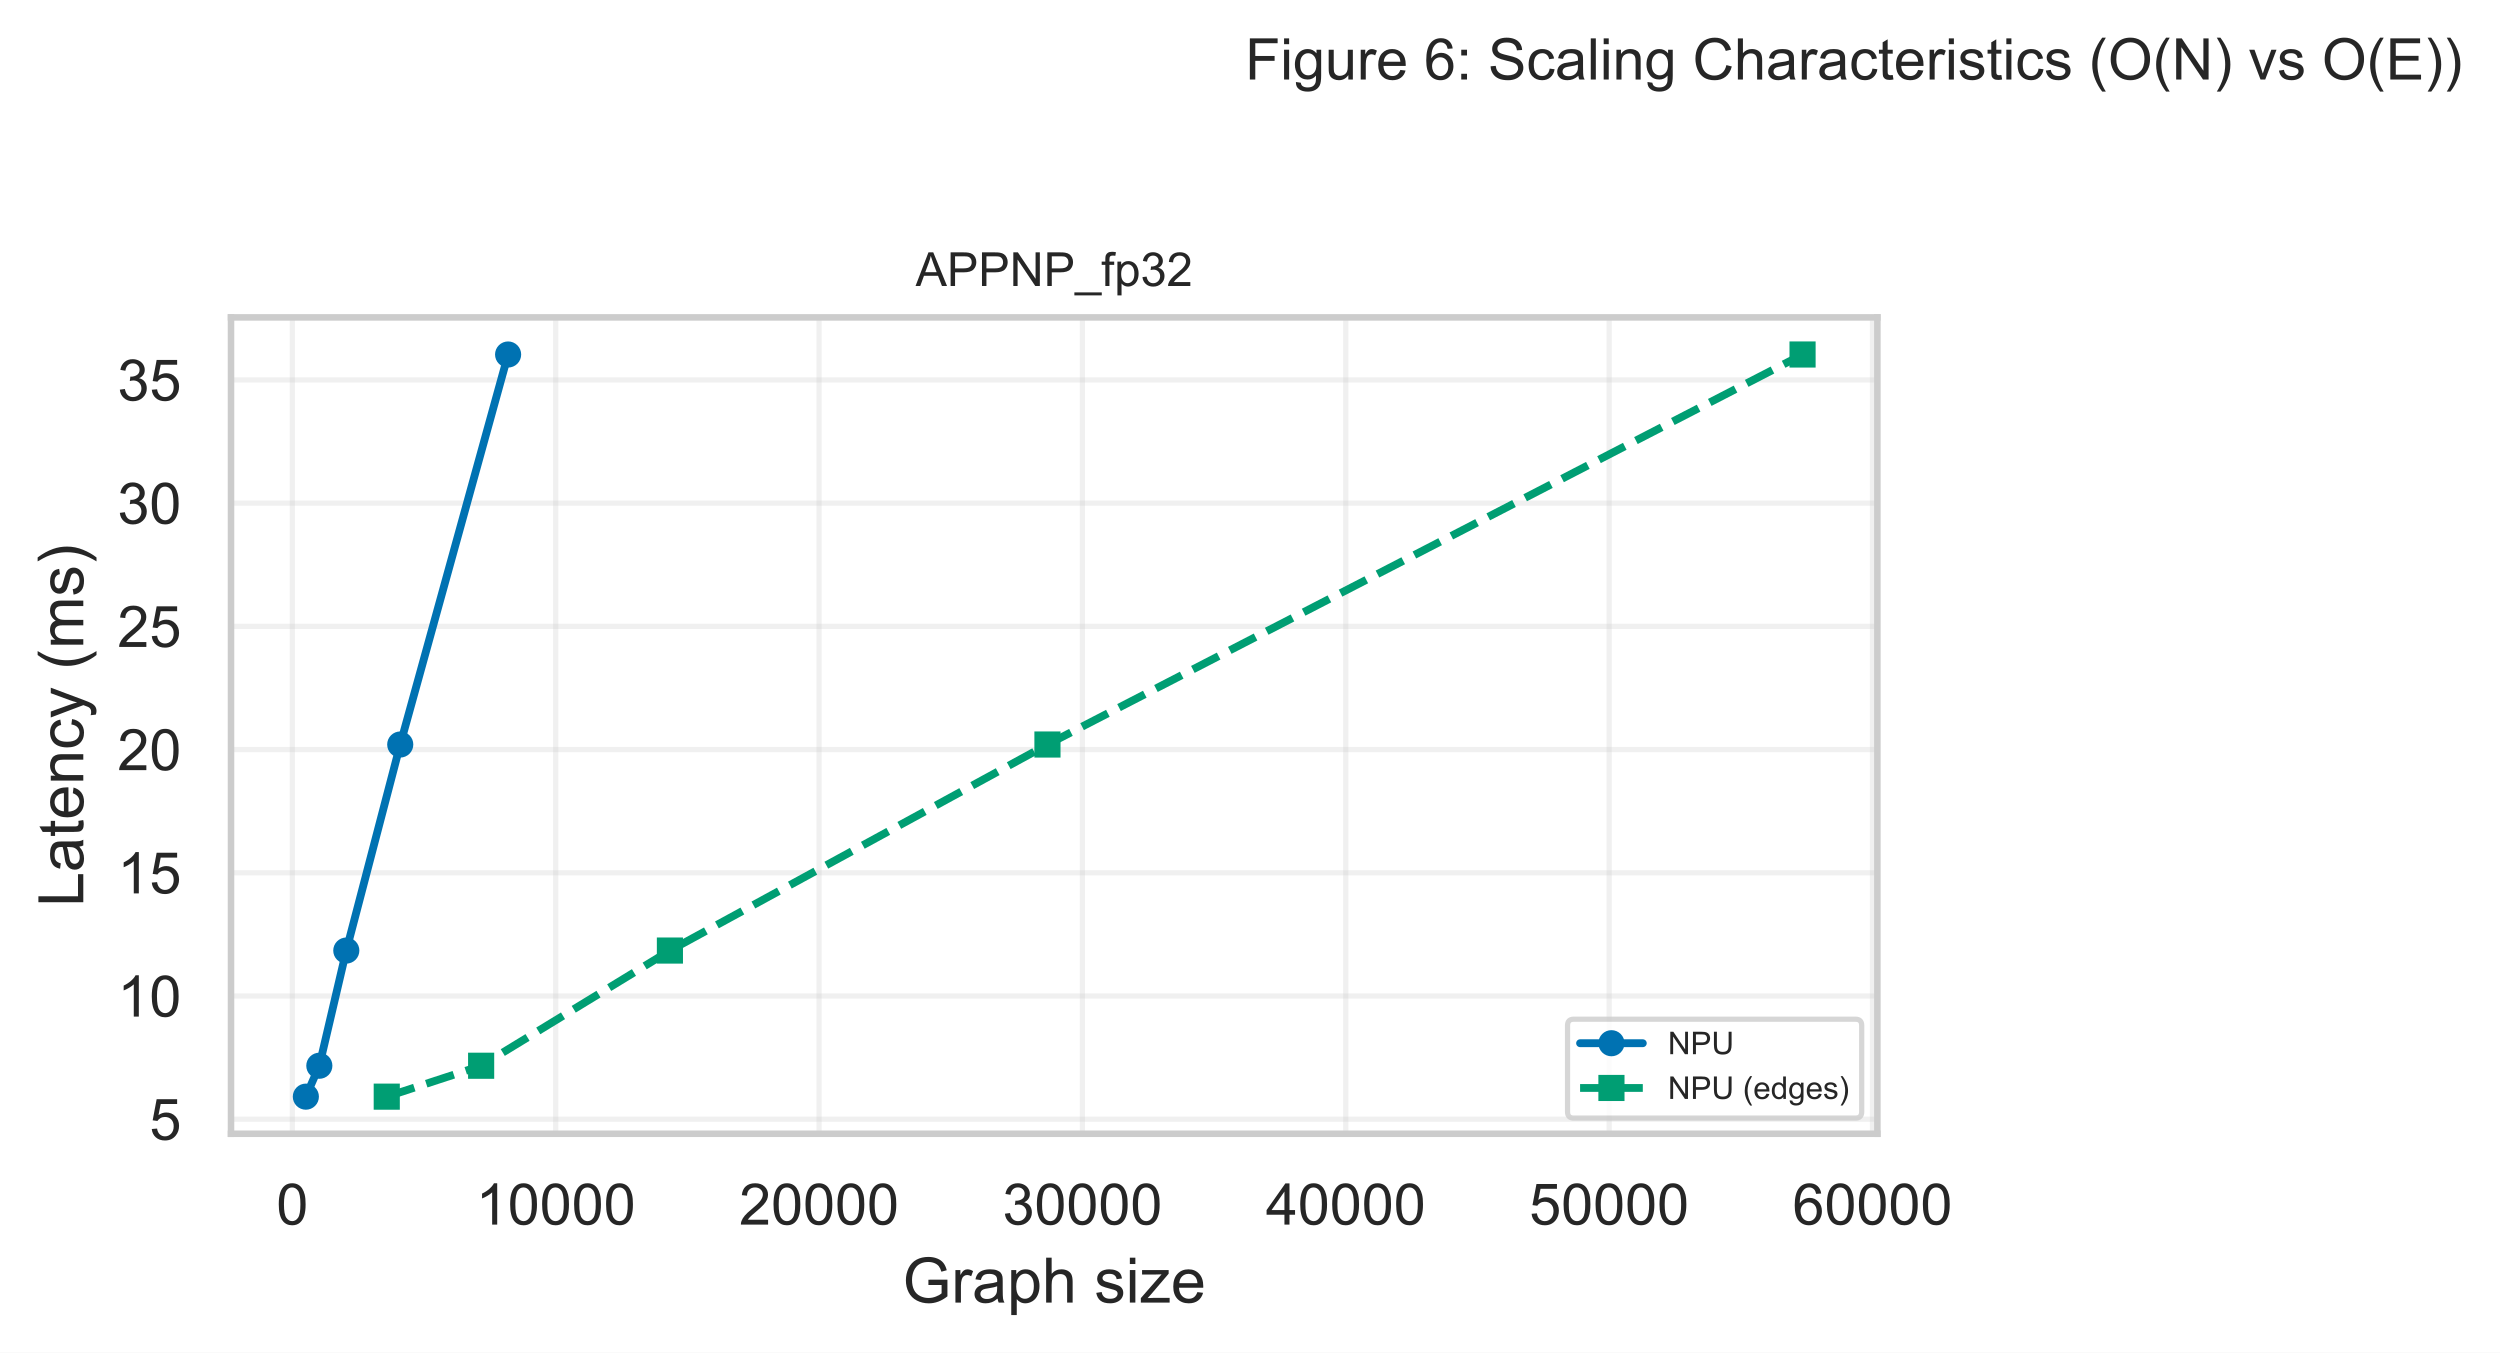
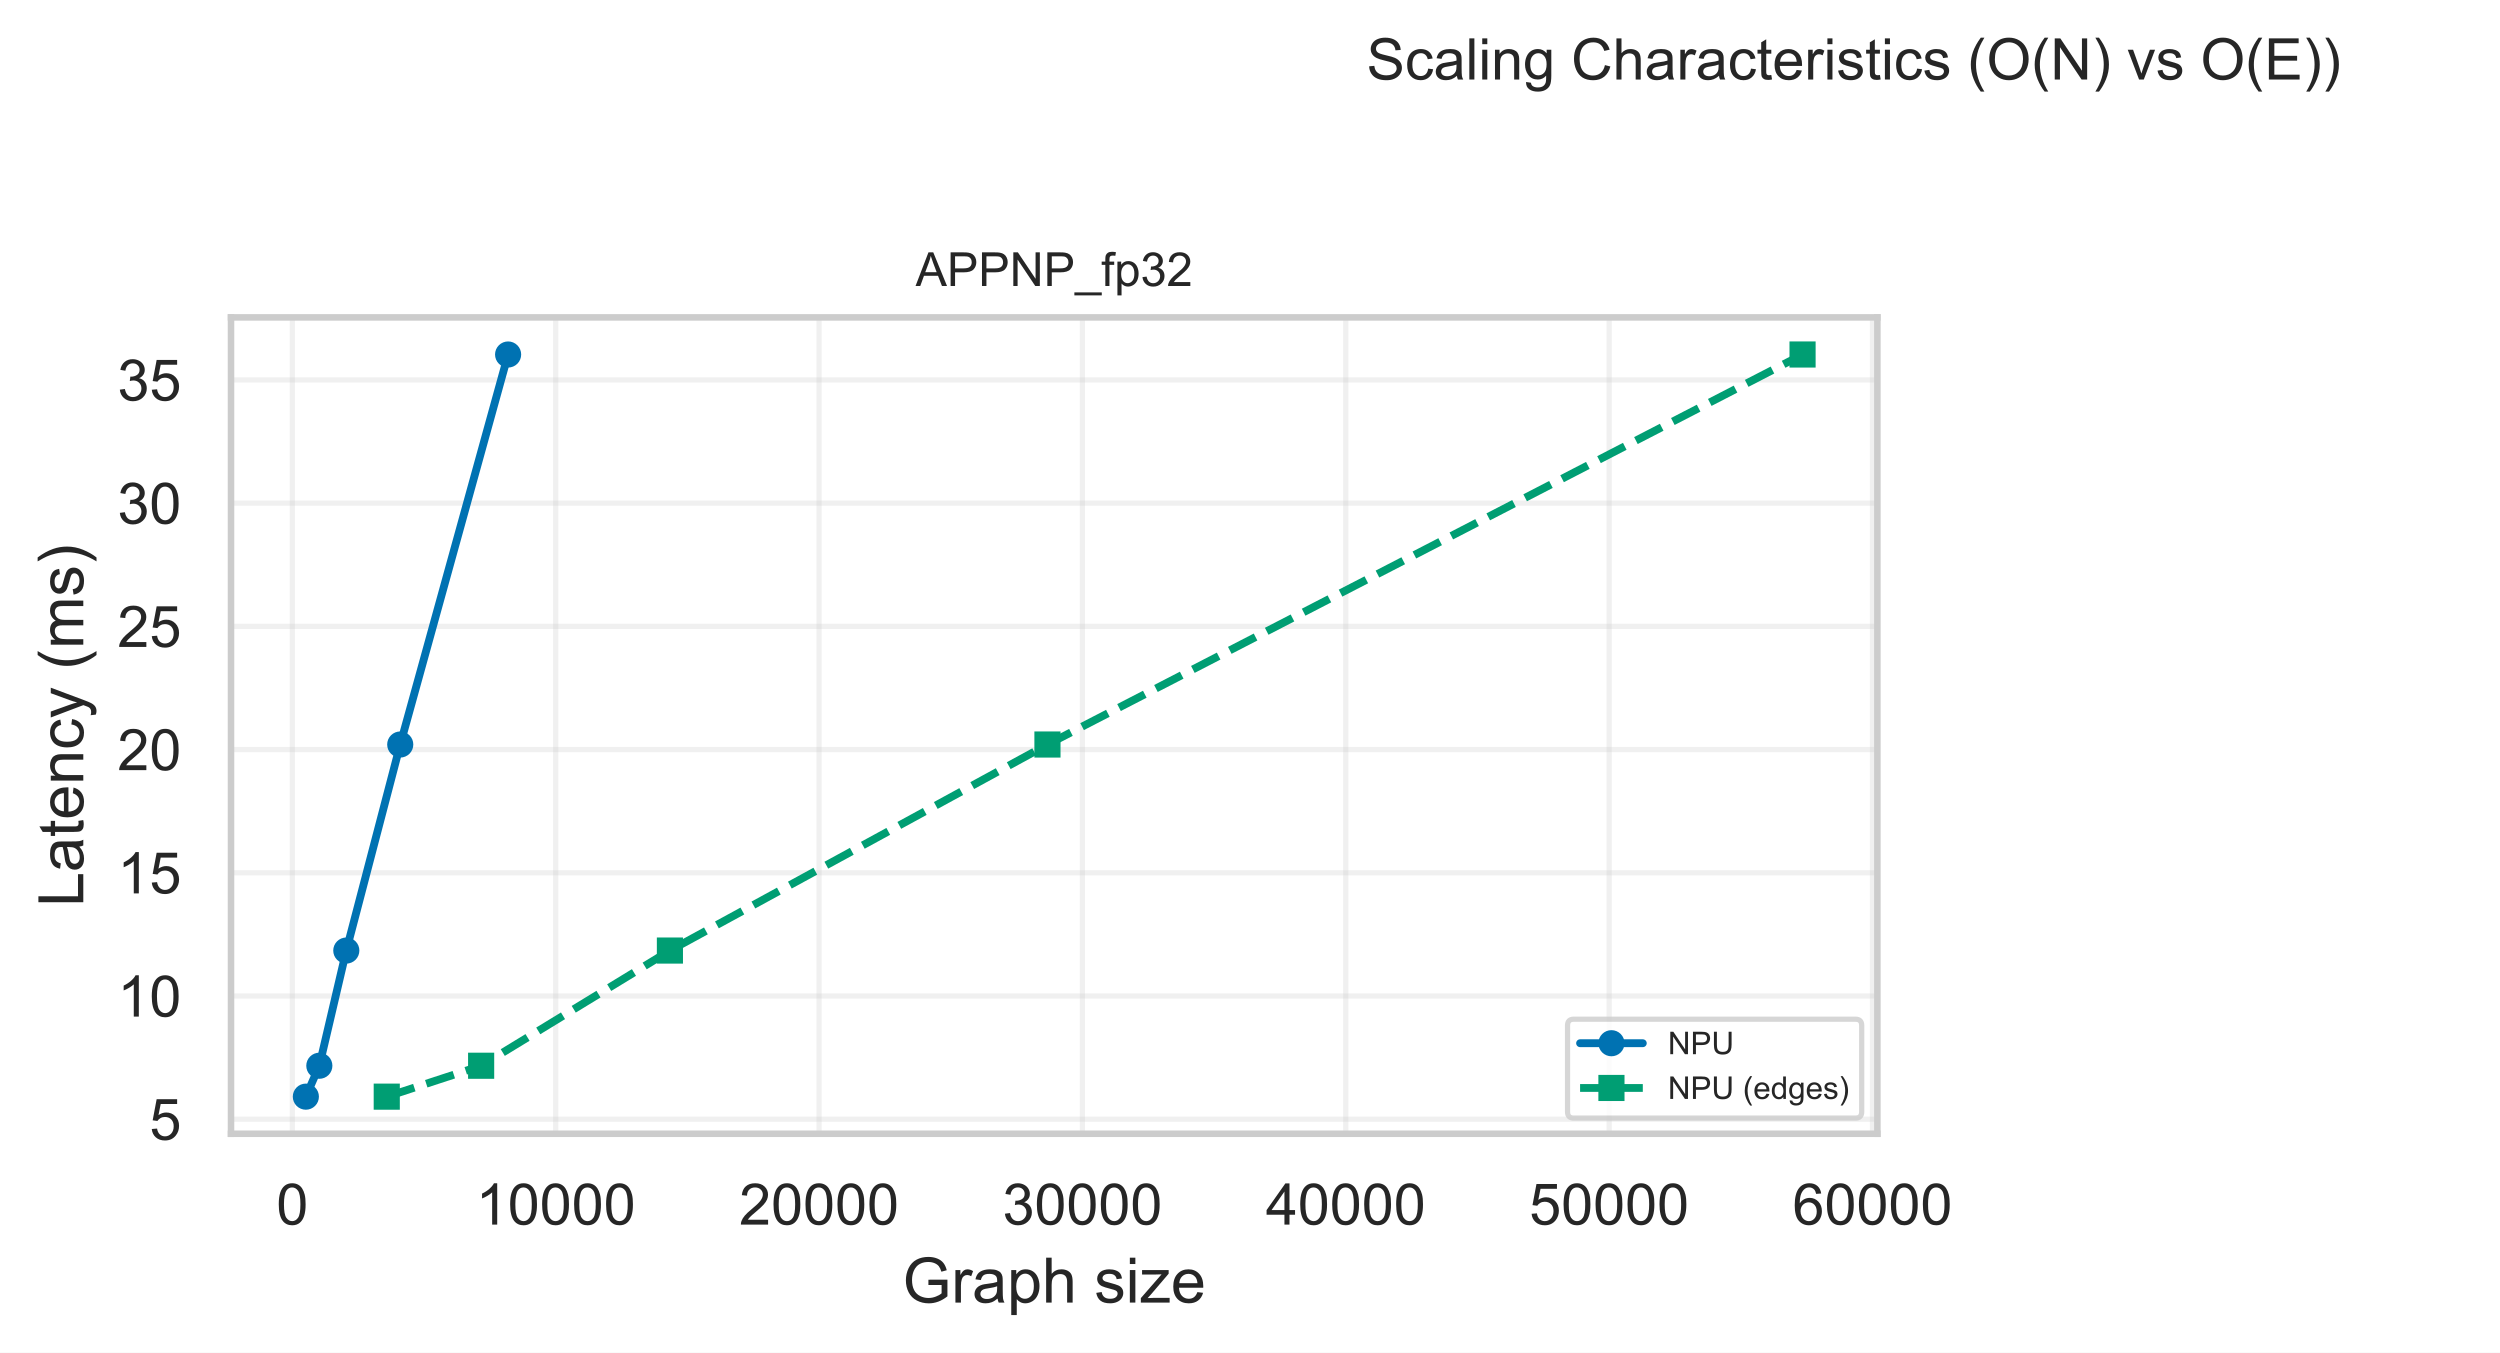
<svg xmlns="http://www.w3.org/2000/svg" xmlns:xlink="http://www.w3.org/1999/xlink" width="478.273pt" height="258.78pt" viewBox="0 0 478.273 258.78" version="1.1">
  <defs>
    <style type="text/css">*{stroke-linejoin: round; stroke-linecap: butt}</style>
  </defs>
  <g id="figure_1">
    <g id="patch_1">
      <path d="M 0 258.78  L 478.273 258.78  L 478.273 0  L 0 0  z " style="fill: #ffffff" />
    </g>
    <g id="axes_1">
      <g id="patch_2">
        <path d="M 44.195 216.9  L 359.161 216.9  L 359.161 60.72  L 44.195 60.72  z " style="fill: #ffffff" />
      </g>
      <g id="matplotlib.axis_1">
        <g id="xtick_1">
          <g id="line2d_1">
            <path d="M 55.932 216.9  L 55.932 60.72  " clip-path="url(#pcefb892bca)" style="fill: none; stroke: #cccccc; stroke-opacity: 0.3; stroke-linecap: round" />
          </g>
          <g id="text_1">
            <g style="fill: #262626" transform="translate(52.87385 234.2736) scale(0.11 -0.11)">
              <defs>
                <path id="ArialMT-30" d="M 266 2259  Q 266 3072 433 3567  Q 600 4063 929 4331  Q 1259 4600 1759 4600  Q 2128 4600 2406 4451  Q 2684 4303 2865 4023  Q 3047 3744 3150 3342  Q 3253 2941 3253 2259  Q 3253 1453 3087 958  Q 2922 463 2592 192  Q 2263 -78 1759 -78  Q 1097 -78 719 397  Q 266 969 266 2259  z M 844 2259  Q 844 1131 1108 757  Q 1372 384 1759 384  Q 2147 384 2411 759  Q 2675 1134 2675 2259  Q 2675 3391 2411 3762  Q 2147 4134 1753 4134  Q 1366 4134 1134 3806  Q 844 3388 844 2259  z " transform="scale(0.015625)" />
              </defs>
              <use xlink:href="#ArialMT-30" />
            </g>
          </g>
        </g>
        <g id="xtick_2">
          <g id="line2d_2">
            <path d="M 106.315 216.9  L 106.315 60.72  " clip-path="url(#pcefb892bca)" style="fill: none; stroke: #cccccc; stroke-opacity: 0.3; stroke-linecap: round" />
          </g>
          <g id="text_2">
            <g style="fill: #262626" transform="translate(91.02208 234.2736) scale(0.11 -0.11)">
              <defs>
                <path id="ArialMT-31" d="M 2384 0  L 1822 0  L 1822 3584  Q 1619 3391 1289 3197  Q 959 3003 697 2906  L 697 3450  Q 1169 3672 1522 3987  Q 1875 4303 2022 4600  L 2384 4600  L 2384 0  z " transform="scale(0.015625)" />
              </defs>
              <use xlink:href="#ArialMT-31" />
              <use xlink:href="#ArialMT-30" transform="translate(55.61523 0)" />
              <use xlink:href="#ArialMT-30" transform="translate(111.2305 0)" />
              <use xlink:href="#ArialMT-30" transform="translate(166.8457 0)" />
              <use xlink:href="#ArialMT-30" transform="translate(222.4609 0)" />
            </g>
          </g>
        </g>
        <g id="xtick_3">
          <g id="line2d_3">
            <path d="M 156.697 216.9  L 156.697 60.72  " clip-path="url(#pcefb892bca)" style="fill: none; stroke: #cccccc; stroke-opacity: 0.3; stroke-linecap: round" />
          </g>
          <g id="text_3">
            <g style="fill: #262626" transform="translate(141.4044 234.2736) scale(0.11 -0.11)">
              <defs>
                <path id="ArialMT-32" d="M 3222 541  L 3222 0  L 194 0  Q 188 203 259 391  Q 375 700 629 1000  Q 884 1300 1366 1694  Q 2113 2306 2375 2664  Q 2638 3022 2638 3341  Q 2638 3675 2398 3904  Q 2159 4134 1775 4134  Q 1369 4134 1125 3890  Q 881 3647 878 3216  L 300 3275  Q 359 3922 746 4261  Q 1134 4600 1788 4600  Q 2447 4600 2831 4234  Q 3216 3869 3216 3328  Q 3216 3053 3103 2787  Q 2991 2522 2730 2228  Q 2469 1934 1863 1422  Q 1356 997 1212 845  Q 1069 694 975 541  L 3222 541  z " transform="scale(0.015625)" />
              </defs>
              <use xlink:href="#ArialMT-32" />
              <use xlink:href="#ArialMT-30" transform="translate(55.61523 0)" />
              <use xlink:href="#ArialMT-30" transform="translate(111.2305 0)" />
              <use xlink:href="#ArialMT-30" transform="translate(166.8457 0)" />
              <use xlink:href="#ArialMT-30" transform="translate(222.4609 0)" />
            </g>
          </g>
        </g>
        <g id="xtick_4">
          <g id="line2d_4">
            <path d="M 207.079 216.9  L 207.079 60.72  " clip-path="url(#pcefb892bca)" style="fill: none; stroke: #cccccc; stroke-opacity: 0.3; stroke-linecap: round" />
          </g>
          <g id="text_4">
            <g style="fill: #262626" transform="translate(191.7867 234.2736) scale(0.11 -0.11)">
              <defs>
                <path id="ArialMT-33" d="M 269 1209  L 831 1284  Q 928 806 1161 595  Q 1394 384 1728 384  Q 2125 384 2398 659  Q 2672 934 2672 1341  Q 2672 1728 2419 1979  Q 2166 2231 1775 2231  Q 1616 2231 1378 2169  L 1441 2663  Q 1497 2656 1531 2656  Q 1891 2656 2178 2843  Q 2466 3031 2466 3422  Q 2466 3731 2256 3934  Q 2047 4138 1716 4138  Q 1388 4138 1169 3931  Q 950 3725 888 3313  L 325 3413  Q 428 3978 793 4289  Q 1159 4600 1703 4600  Q 2078 4600 2393 4439  Q 2709 4278 2876 4000  Q 3044 3722 3044 3409  Q 3044 3113 2884 2869  Q 2725 2625 2413 2481  Q 2819 2388 3044 2092  Q 3269 1797 3269 1353  Q 3269 753 2831 336  Q 2394 -81 1725 -81  Q 1122 -81 723 278  Q 325 638 269 1209  z " transform="scale(0.015625)" />
              </defs>
              <use xlink:href="#ArialMT-33" />
              <use xlink:href="#ArialMT-30" transform="translate(55.61523 0)" />
              <use xlink:href="#ArialMT-30" transform="translate(111.2305 0)" />
              <use xlink:href="#ArialMT-30" transform="translate(166.8457 0)" />
              <use xlink:href="#ArialMT-30" transform="translate(222.4609 0)" />
            </g>
          </g>
        </g>
        <g id="xtick_5">
          <g id="line2d_5">
            <path d="M 257.462 216.9  L 257.462 60.72  " clip-path="url(#pcefb892bca)" style="fill: none; stroke: #cccccc; stroke-opacity: 0.3; stroke-linecap: round" />
          </g>
          <g id="text_5">
            <g style="fill: #262626" transform="translate(242.1689 234.2736) scale(0.11 -0.11)">
              <defs>
                <path id="ArialMT-34" d="M 2069 0  L 2069 1097  L 81 1097  L 81 1613  L 2172 4581  L 2631 4581  L 2631 1613  L 3250 1613  L 3250 1097  L 2631 1097  L 2631 0  L 2069 0  z M 2069 1613  L 2069 3678  L 634 1613  L 2069 1613  z " transform="scale(0.015625)" />
              </defs>
              <use xlink:href="#ArialMT-34" />
              <use xlink:href="#ArialMT-30" transform="translate(55.61523 0)" />
              <use xlink:href="#ArialMT-30" transform="translate(111.2305 0)" />
              <use xlink:href="#ArialMT-30" transform="translate(166.8457 0)" />
              <use xlink:href="#ArialMT-30" transform="translate(222.4609 0)" />
            </g>
          </g>
        </g>
        <g id="xtick_6">
          <g id="line2d_6">
            <path d="M 307.844 216.9  L 307.844 60.72  " clip-path="url(#pcefb892bca)" style="fill: none; stroke: #cccccc; stroke-opacity: 0.3; stroke-linecap: round" />
          </g>
          <g id="text_6">
            <g style="fill: #262626" transform="translate(292.5512 234.2736) scale(0.11 -0.11)">
              <defs>
                <path id="ArialMT-35" d="M 266 1200  L 856 1250  Q 922 819 1161 601  Q 1400 384 1738 384  Q 2144 384 2425 690  Q 2706 997 2706 1503  Q 2706 1984 2436 2262  Q 2166 2541 1728 2541  Q 1456 2541 1237 2417  Q 1019 2294 894 2097  L 366 2166  L 809 4519  L 3088 4519  L 3088 3981  L 1259 3981  L 1013 2750  Q 1425 3038 1878 3038  Q 2478 3038 2890 2622  Q 3303 2206 3303 1553  Q 3303 931 2941 478  Q 2500 -78 1738 -78  Q 1113 -78 717 272  Q 322 622 266 1200  z " transform="scale(0.015625)" />
              </defs>
              <use xlink:href="#ArialMT-35" />
              <use xlink:href="#ArialMT-30" transform="translate(55.61523 0)" />
              <use xlink:href="#ArialMT-30" transform="translate(111.2305 0)" />
              <use xlink:href="#ArialMT-30" transform="translate(166.8457 0)" />
              <use xlink:href="#ArialMT-30" transform="translate(222.4609 0)" />
            </g>
          </g>
        </g>
        <g id="xtick_7">
          <g id="line2d_7">
            <path d="M 358.226 216.9  L 358.226 60.72  " clip-path="url(#pcefb892bca)" style="fill: none; stroke: #cccccc; stroke-opacity: 0.3; stroke-linecap: round" />
          </g>
          <g id="text_7">
            <g style="fill: #262626" transform="translate(342.9335 234.2736) scale(0.11 -0.11)">
              <defs>
                <path id="ArialMT-36" d="M 3184 3459  L 2625 3416  Q 2550 3747 2413 3897  Q 2184 4138 1850 4138  Q 1581 4138 1378 3988  Q 1113 3794 959 3422  Q 806 3050 800 2363  Q 1003 2672 1297 2822  Q 1591 2972 1913 2972  Q 2475 2972 2870 2558  Q 3266 2144 3266 1488  Q 3266 1056 3080 686  Q 2894 316 2569 119  Q 2244 -78 1831 -78  Q 1128 -78 684 439  Q 241 956 241 2144  Q 241 3472 731 4075  Q 1159 4600 1884 4600  Q 2425 4600 2770 4297  Q 3116 3994 3184 3459  z M 888 1484  Q 888 1194 1011 928  Q 1134 663 1356 523  Q 1578 384 1822 384  Q 2178 384 2434 671  Q 2691 959 2691 1453  Q 2691 1928 2437 2201  Q 2184 2475 1800 2475  Q 1419 2475 1153 2201  Q 888 1928 888 1484  z " transform="scale(0.015625)" />
              </defs>
              <use xlink:href="#ArialMT-36" />
              <use xlink:href="#ArialMT-30" transform="translate(55.61523 0)" />
              <use xlink:href="#ArialMT-30" transform="translate(111.2305 0)" />
              <use xlink:href="#ArialMT-30" transform="translate(166.8457 0)" />
              <use xlink:href="#ArialMT-30" transform="translate(222.4609 0)" />
            </g>
          </g>
        </g>
        <g id="text_8">
          <g style="fill: #262626" transform="translate(172.6673 249.1955) scale(0.12 -0.12)">
            <defs>
              <path id="ArialMT-47" d="M 2638 1797  L 2638 2334  L 4578 2338  L 4578 638  Q 4131 281 3656 101  Q 3181 -78 2681 -78  Q 2006 -78 1454 211  Q 903 500 622 1047  Q 341 1594 341 2269  Q 341 2938 620 3517  Q 900 4097 1425 4378  Q 1950 4659 2634 4659  Q 3131 4659 3532 4498  Q 3934 4338 4162 4050  Q 4391 3763 4509 3300  L 3963 3150  Q 3859 3500 3706 3700  Q 3553 3900 3268 4020  Q 2984 4141 2638 4141  Q 2222 4141 1919 4014  Q 1616 3888 1430 3681  Q 1244 3475 1141 3228  Q 966 2803 966 2306  Q 966 1694 1177 1281  Q 1388 869 1791 669  Q 2194 469 2647 469  Q 3041 469 3416 620  Q 3791 772 3984 944  L 3984 1797  L 2638 1797  z " transform="scale(0.015625)" />
              <path id="ArialMT-72" d="M 416 0  L 416 3319  L 922 3319  L 922 2816  Q 1116 3169 1280 3281  Q 1444 3394 1641 3394  Q 1925 3394 2219 3213  L 2025 2691  Q 1819 2813 1613 2813  Q 1428 2813 1281 2702  Q 1134 2591 1072 2394  Q 978 2094 978 1738  L 978 0  L 416 0  z " transform="scale(0.015625)" />
              <path id="ArialMT-61" d="M 2588 409  Q 2275 144 1986 34  Q 1697 -75 1366 -75  Q 819 -75 525 192  Q 231 459 231 875  Q 231 1119 342 1320  Q 453 1522 633 1644  Q 813 1766 1038 1828  Q 1203 1872 1538 1913  Q 2219 1994 2541 2106  Q 2544 2222 2544 2253  Q 2544 2597 2384 2738  Q 2169 2928 1744 2928  Q 1347 2928 1158 2789  Q 969 2650 878 2297  L 328 2372  Q 403 2725 575 2942  Q 747 3159 1072 3276  Q 1397 3394 1825 3394  Q 2250 3394 2515 3294  Q 2781 3194 2906 3042  Q 3031 2891 3081 2659  Q 3109 2516 3109 2141  L 3109 1391  Q 3109 606 3145 398  Q 3181 191 3288 0  L 2700 0  Q 2613 175 2588 409  z M 2541 1666  Q 2234 1541 1622 1453  Q 1275 1403 1131 1340  Q 988 1278 909 1158  Q 831 1038 831 891  Q 831 666 1001 516  Q 1172 366 1500 366  Q 1825 366 2078 508  Q 2331 650 2450 897  Q 2541 1088 2541 1459  L 2541 1666  z " transform="scale(0.015625)" />
              <path id="ArialMT-70" d="M 422 -1272  L 422 3319  L 934 3319  L 934 2888  Q 1116 3141 1344 3267  Q 1572 3394 1897 3394  Q 2322 3394 2647 3175  Q 2972 2956 3137 2557  Q 3303 2159 3303 1684  Q 3303 1175 3120 767  Q 2938 359 2589 142  Q 2241 -75 1856 -75  Q 1575 -75 1351 44  Q 1128 163 984 344  L 984 -1272  L 422 -1272  z M 931 1641  Q 931 1000 1190 694  Q 1450 388 1819 388  Q 2194 388 2461 705  Q 2728 1022 2728 1688  Q 2728 2322 2467 2637  Q 2206 2953 1844 2953  Q 1484 2953 1207 2617  Q 931 2281 931 1641  z " transform="scale(0.015625)" />
              <path id="ArialMT-68" d="M 422 0  L 422 4581  L 984 4581  L 984 2938  Q 1378 3394 1978 3394  Q 2347 3394 2619 3248  Q 2891 3103 3008 2847  Q 3125 2591 3125 2103  L 3125 0  L 2563 0  L 2563 2103  Q 2563 2525 2380 2717  Q 2197 2909 1863 2909  Q 1613 2909 1392 2779  Q 1172 2650 1078 2428  Q 984 2206 984 1816  L 984 0  L 422 0  z " transform="scale(0.015625)" />
              <path id="ArialMT-20" transform="scale(0.015625)" />
              <path id="ArialMT-73" d="M 197 991  L 753 1078  Q 800 744 1014 566  Q 1228 388 1613 388  Q 2000 388 2187 545  Q 2375 703 2375 916  Q 2375 1106 2209 1216  Q 2094 1291 1634 1406  Q 1016 1563 777 1677  Q 538 1791 414 1992  Q 291 2194 291 2438  Q 291 2659 392 2848  Q 494 3038 669 3163  Q 800 3259 1026 3326  Q 1253 3394 1513 3394  Q 1903 3394 2198 3281  Q 2494 3169 2634 2976  Q 2775 2784 2828 2463  L 2278 2388  Q 2241 2644 2061 2787  Q 1881 2931 1553 2931  Q 1166 2931 1000 2803  Q 834 2675 834 2503  Q 834 2394 903 2306  Q 972 2216 1119 2156  Q 1203 2125 1616 2013  Q 2213 1853 2448 1751  Q 2684 1650 2818 1456  Q 2953 1263 2953 975  Q 2953 694 2789 445  Q 2625 197 2315 61  Q 2006 -75 1616 -75  Q 969 -75 630 194  Q 291 463 197 991  z " transform="scale(0.015625)" />
              <path id="ArialMT-69" d="M 425 3934  L 425 4581  L 988 4581  L 988 3934  L 425 3934  z M 425 0  L 425 3319  L 988 3319  L 988 0  L 425 0  z " transform="scale(0.015625)" />
              <path id="ArialMT-7a" d="M 125 0  L 125 456  L 2238 2881  Q 1878 2863 1603 2863  L 250 2863  L 250 3319  L 2963 3319  L 2963 2947  L 1166 841  L 819 456  Q 1197 484 1528 484  L 3063 484  L 3063 0  L 125 0  z " transform="scale(0.015625)" />
              <path id="ArialMT-65" d="M 2694 1069  L 3275 997  Q 3138 488 2766 206  Q 2394 -75 1816 -75  Q 1088 -75 661 373  Q 234 822 234 1631  Q 234 2469 665 2931  Q 1097 3394 1784 3394  Q 2450 3394 2872 2941  Q 3294 2488 3294 1666  Q 3294 1616 3291 1516  L 816 1516  Q 847 969 1125 678  Q 1403 388 1819 388  Q 2128 388 2347 550  Q 2566 713 2694 1069  z M 847 1978  L 2700 1978  Q 2663 2397 2488 2606  Q 2219 2931 1791 2931  Q 1403 2931 1139 2672  Q 875 2413 847 1978  z " transform="scale(0.015625)" />
            </defs>
            <use xlink:href="#ArialMT-47" />
            <use xlink:href="#ArialMT-72" transform="translate(77.7832 0)" />
            <use xlink:href="#ArialMT-61" transform="translate(111.084 0)" />
            <use xlink:href="#ArialMT-70" transform="translate(166.6992 0)" />
            <use xlink:href="#ArialMT-68" transform="translate(222.3145 0)" />
            <use xlink:href="#ArialMT-20" transform="translate(277.9297 0)" />
            <use xlink:href="#ArialMT-73" transform="translate(305.7129 0)" />
            <use xlink:href="#ArialMT-69" transform="translate(355.7129 0)" />
            <use xlink:href="#ArialMT-7a" transform="translate(377.9297 0)" />
            <use xlink:href="#ArialMT-65" transform="translate(427.9297 0)" />
          </g>
        </g>
      </g>
      <g id="matplotlib.axis_2">
        <g id="ytick_1">
          <g id="line2d_8">
            <path d="M 44.195 214.116  L 359.161 214.116  " clip-path="url(#pcefb892bca)" style="fill: none; stroke: #cccccc; stroke-opacity: 0.3; stroke-linecap: round" />
          </g>
          <g id="text_9">
            <g style="fill: #262626" transform="translate(28.57828 218.0527) scale(0.11 -0.11)">
              <use xlink:href="#ArialMT-35" />
            </g>
          </g>
        </g>
        <g id="ytick_2">
          <g id="line2d_9">
            <path d="M 44.195 190.544  L 359.161 190.544  " clip-path="url(#pcefb892bca)" style="fill: none; stroke: #cccccc; stroke-opacity: 0.3; stroke-linecap: round" />
          </g>
          <g id="text_10">
            <g style="fill: #262626" transform="translate(22.46125 194.481) scale(0.11 -0.11)">
              <use xlink:href="#ArialMT-31" />
              <use xlink:href="#ArialMT-30" transform="translate(55.61523 0)" />
            </g>
          </g>
        </g>
        <g id="ytick_3">
          <g id="line2d_10">
            <path d="M 44.195 166.973  L 359.161 166.973  " clip-path="url(#pcefb892bca)" style="fill: none; stroke: #cccccc; stroke-opacity: 0.3; stroke-linecap: round" />
          </g>
          <g id="text_11">
            <g style="fill: #262626" transform="translate(22.46125 170.9093) scale(0.11 -0.11)">
              <use xlink:href="#ArialMT-31" />
              <use xlink:href="#ArialMT-35" transform="translate(55.61523 0)" />
            </g>
          </g>
        </g>
        <g id="ytick_4">
          <g id="line2d_11">
            <path d="M 44.195 143.401  L 359.161 143.401  " clip-path="url(#pcefb892bca)" style="fill: none; stroke: #cccccc; stroke-opacity: 0.3; stroke-linecap: round" />
          </g>
          <g id="text_12">
            <g style="fill: #262626" transform="translate(22.46125 147.3376) scale(0.11 -0.11)">
              <use xlink:href="#ArialMT-32" />
              <use xlink:href="#ArialMT-30" transform="translate(55.61523 0)" />
            </g>
          </g>
        </g>
        <g id="ytick_5">
          <g id="line2d_12">
            <path d="M 44.195 119.829  L 359.161 119.829  " clip-path="url(#pcefb892bca)" style="fill: none; stroke: #cccccc; stroke-opacity: 0.3; stroke-linecap: round" />
          </g>
          <g id="text_13">
            <g style="fill: #262626" transform="translate(22.46125 123.7659) scale(0.11 -0.11)">
              <use xlink:href="#ArialMT-32" />
              <use xlink:href="#ArialMT-35" transform="translate(55.61523 0)" />
            </g>
          </g>
        </g>
        <g id="ytick_6">
          <g id="line2d_13">
            <path d="M 44.195 96.257  L 359.161 96.257  " clip-path="url(#pcefb892bca)" style="fill: none; stroke: #cccccc; stroke-opacity: 0.3; stroke-linecap: round" />
          </g>
          <g id="text_14">
            <g style="fill: #262626" transform="translate(22.46125 100.1942) scale(0.11 -0.11)">
              <use xlink:href="#ArialMT-33" />
              <use xlink:href="#ArialMT-30" transform="translate(55.61523 0)" />
            </g>
          </g>
        </g>
        <g id="ytick_7">
          <g id="line2d_14">
            <path d="M 44.195 72.686  L 359.161 72.686  " clip-path="url(#pcefb892bca)" style="fill: none; stroke: #cccccc; stroke-opacity: 0.3; stroke-linecap: round" />
          </g>
          <g id="text_15">
            <g style="fill: #262626" transform="translate(22.46125 76.6225) scale(0.11 -0.11)">
              <use xlink:href="#ArialMT-33" />
              <use xlink:href="#ArialMT-35" transform="translate(55.61523 0)" />
            </g>
          </g>
        </g>
        <g id="text_16">
          <g style="fill: #262626" transform="translate(15.93562 173.4834) rotate(-90) scale(0.12 -0.12)">
            <defs>
              <path id="ArialMT-4c" d="M 469 0  L 469 4581  L 1075 4581  L 1075 541  L 3331 541  L 3331 0  L 469 0  z " transform="scale(0.015625)" />
              <path id="ArialMT-74" d="M 1650 503  L 1731 6  Q 1494 -44 1306 -44  Q 1000 -44 831 53  Q 663 150 594 308  Q 525 466 525 972  L 525 2881  L 113 2881  L 113 3319  L 525 3319  L 525 4141  L 1084 4478  L 1084 3319  L 1650 3319  L 1650 2881  L 1084 2881  L 1084 941  Q 1084 700 1114 631  Q 1144 563 1211 522  Q 1278 481 1403 481  Q 1497 481 1650 503  z " transform="scale(0.015625)" />
              <path id="ArialMT-6e" d="M 422 0  L 422 3319  L 928 3319  L 928 2847  Q 1294 3394 1984 3394  Q 2284 3394 2536 3286  Q 2788 3178 2913 3003  Q 3038 2828 3088 2588  Q 3119 2431 3119 2041  L 3119 0  L 2556 0  L 2556 2019  Q 2556 2363 2490 2533  Q 2425 2703 2258 2804  Q 2091 2906 1866 2906  Q 1506 2906 1245 2678  Q 984 2450 984 1813  L 984 0  L 422 0  z " transform="scale(0.015625)" />
              <path id="ArialMT-63" d="M 2588 1216  L 3141 1144  Q 3050 572 2676 248  Q 2303 -75 1759 -75  Q 1078 -75 664 370  Q 250 816 250 1647  Q 250 2184 428 2587  Q 606 2991 970 3192  Q 1334 3394 1763 3394  Q 2303 3394 2647 3120  Q 2991 2847 3088 2344  L 2541 2259  Q 2463 2594 2264 2762  Q 2066 2931 1784 2931  Q 1359 2931 1093 2626  Q 828 2322 828 1663  Q 828 994 1084 691  Q 1341 388 1753 388  Q 2084 388 2306 591  Q 2528 794 2588 1216  z " transform="scale(0.015625)" />
              <path id="ArialMT-79" d="M 397 -1278  L 334 -750  Q 519 -800 656 -800  Q 844 -800 956 -737  Q 1069 -675 1141 -563  Q 1194 -478 1313 -144  Q 1328 -97 1363 -6  L 103 3319  L 709 3319  L 1400 1397  Q 1534 1031 1641 628  Q 1738 1016 1872 1384  L 2581 3319  L 3144 3319  L 1881 -56  Q 1678 -603 1566 -809  Q 1416 -1088 1222 -1217  Q 1028 -1347 759 -1347  Q 597 -1347 397 -1278  z " transform="scale(0.015625)" />
              <path id="ArialMT-28" d="M 1497 -1347  Q 1031 -759 709 28  Q 388 816 388 1659  Q 388 2403 628 3084  Q 909 3875 1497 4659  L 1900 4659  Q 1522 4009 1400 3731  Q 1209 3300 1100 2831  Q 966 2247 966 1656  Q 966 153 1900 -1347  L 1497 -1347  z " transform="scale(0.015625)" />
              <path id="ArialMT-6d" d="M 422 0  L 422 3319  L 925 3319  L 925 2853  Q 1081 3097 1340 3245  Q 1600 3394 1931 3394  Q 2300 3394 2536 3241  Q 2772 3088 2869 2813  Q 3263 3394 3894 3394  Q 4388 3394 4653 3120  Q 4919 2847 4919 2278  L 4919 0  L 4359 0  L 4359 2091  Q 4359 2428 4304 2576  Q 4250 2725 4106 2815  Q 3963 2906 3769 2906  Q 3419 2906 3187 2673  Q 2956 2441 2956 1928  L 2956 0  L 2394 0  L 2394 2156  Q 2394 2531 2256 2718  Q 2119 2906 1806 2906  Q 1569 2906 1367 2781  Q 1166 2656 1075 2415  Q 984 2175 984 1722  L 984 0  L 422 0  z " transform="scale(0.015625)" />
              <path id="ArialMT-29" d="M 791 -1347  L 388 -1347  Q 1322 153 1322 1656  Q 1322 2244 1188 2822  Q 1081 3291 891 3722  Q 769 4003 388 4659  L 791 4659  Q 1378 3875 1659 3084  Q 1900 2403 1900 1659  Q 1900 816 1576 28  Q 1253 -759 791 -1347  z " transform="scale(0.015625)" />
            </defs>
            <use xlink:href="#ArialMT-4c" />
            <use xlink:href="#ArialMT-61" transform="translate(55.61523 0)" />
            <use xlink:href="#ArialMT-74" transform="translate(111.2305 0)" />
            <use xlink:href="#ArialMT-65" transform="translate(139.0137 0)" />
            <use xlink:href="#ArialMT-6e" transform="translate(194.6289 0)" />
            <use xlink:href="#ArialMT-63" transform="translate(250.2441 0)" />
            <use xlink:href="#ArialMT-79" transform="translate(300.2441 0)" />
            <use xlink:href="#ArialMT-20" transform="translate(350.2441 0)" />
            <use xlink:href="#ArialMT-28" transform="translate(378.0273 0)" />
            <use xlink:href="#ArialMT-6d" transform="translate(411.3281 0)" />
            <use xlink:href="#ArialMT-73" transform="translate(494.6289 0)" />
            <use xlink:href="#ArialMT-29" transform="translate(544.6289 0)" />
          </g>
        </g>
      </g>
      <g id="line2d_15">
        <path d="M 58.512 209.801  L 61.092 203.887  L 66.251 181.85  L 76.569 142.433  L 97.206 67.819  " clip-path="url(#pcefb892bca)" style="fill: none; stroke: #0072b2; stroke-width: 1.5; stroke-linecap: round" />
        <defs>
          <path id="m4951ccb138" d="M 0 2  C 0.53 2 1.039 1.789 1.414 1.414  C 1.789 1.039 2 0.53 2 0  C 2 -0.53 1.789 -1.039 1.414 -1.414  C 1.039 -1.789 0.53 -2 0 -2  C -0.53 -2 -1.039 -1.789 -1.414 -1.414  C -1.789 -1.039 -2 -0.53 -2 0  C -2 0.53 -1.789 1.039 -1.414 1.414  C -1.039 1.789 -0.53 2 0 2  z " style="stroke: #0072b2" />
        </defs>
        <g clip-path="url(#pcefb892bca)">
          <use xlink:href="#m4951ccb138" x="58.512" y="209.801" style="fill: #0072b2; stroke: #0072b2" />
          <use xlink:href="#m4951ccb138" x="61.092" y="203.887" style="fill: #0072b2; stroke: #0072b2" />
          <use xlink:href="#m4951ccb138" x="66.251" y="181.85" style="fill: #0072b2; stroke: #0072b2" />
          <use xlink:href="#m4951ccb138" x="76.569" y="142.433" style="fill: #0072b2; stroke: #0072b2" />
          <use xlink:href="#m4951ccb138" x="97.206" y="67.819" style="fill: #0072b2; stroke: #0072b2" />
        </g>
      </g>
      <g id="line2d_16">
        <path d="M 73.989 209.801  L 92.046 203.887  L 128.16 181.85  L 200.388 142.433  L 344.845 67.819  " clip-path="url(#pcefb892bca)" style="fill: none; stroke-dasharray: 5.55,2.4; stroke-dashoffset: 0; stroke: #009e73; stroke-width: 1.5" />
        <defs>
          <path id="me763d07bd7" d="M -2 2  L 2 2  L 2 -2  L -2 -2  z " style="stroke: #009e73; stroke-linejoin: miter" />
        </defs>
        <g clip-path="url(#pcefb892bca)">
          <use xlink:href="#me763d07bd7" x="73.989" y="209.801" style="fill: #009e73; stroke: #009e73; stroke-linejoin: miter" />
          <use xlink:href="#me763d07bd7" x="92.046" y="203.887" style="fill: #009e73; stroke: #009e73; stroke-linejoin: miter" />
          <use xlink:href="#me763d07bd7" x="128.16" y="181.85" style="fill: #009e73; stroke: #009e73; stroke-linejoin: miter" />
          <use xlink:href="#me763d07bd7" x="200.388" y="142.433" style="fill: #009e73; stroke: #009e73; stroke-linejoin: miter" />
          <use xlink:href="#me763d07bd7" x="344.845" y="67.819" style="fill: #009e73; stroke: #009e73; stroke-linejoin: miter" />
        </g>
      </g>
      <g id="patch_3">
        <path d="M 44.195 216.9  L 44.195 60.72  " style="fill: none; stroke: #cccccc; stroke-width: 1.25; stroke-linejoin: miter; stroke-linecap: square" />
      </g>
      <g id="patch_4">
        <path d="M 359.161 216.9  L 359.161 60.72  " style="fill: none; stroke: #cccccc; stroke-width: 1.25; stroke-linejoin: miter; stroke-linecap: square" />
      </g>
      <g id="patch_5">
        <path d="M 44.195 216.9  L 359.161 216.9  " style="fill: none; stroke: #cccccc; stroke-width: 1.25; stroke-linejoin: miter; stroke-linecap: square" />
      </g>
      <g id="patch_6">
        <path d="M 44.195 60.72  L 359.161 60.72  " style="fill: none; stroke: #cccccc; stroke-width: 1.25; stroke-linejoin: miter; stroke-linecap: square" />
      </g>
      <g id="text_17">
        <g style="fill: #262626" transform="translate(175.162 54.72) scale(0.09 -0.09)">
          <defs>
            <path id="ArialMT-41" d="M -9 0  L 1750 4581  L 2403 4581  L 4278 0  L 3588 0  L 3053 1388  L 1138 1388  L 634 0  L -9 0  z M 1313 1881  L 2866 1881  L 2388 3150  Q 2169 3728 2063 4100  Q 1975 3659 1816 3225  L 1313 1881  z " transform="scale(0.015625)" />
            <path id="ArialMT-50" d="M 494 0  L 494 4581  L 2222 4581  Q 2678 4581 2919 4538  Q 3256 4481 3484 4323  Q 3713 4166 3852 3881  Q 3991 3597 3991 3256  Q 3991 2672 3619 2267  Q 3247 1863 2275 1863  L 1100 1863  L 1100 0  L 494 0  z M 1100 2403  L 2284 2403  Q 2872 2403 3119 2622  Q 3366 2841 3366 3238  Q 3366 3525 3220 3729  Q 3075 3934 2838 4000  Q 2684 4041 2272 4041  L 1100 4041  L 1100 2403  z " transform="scale(0.015625)" />
            <path id="ArialMT-4e" d="M 488 0  L 488 4581  L 1109 4581  L 3516 984  L 3516 4581  L 4097 4581  L 4097 0  L 3475 0  L 1069 3600  L 1069 0  L 488 0  z " transform="scale(0.015625)" />
            <path id="ArialMT-5f" d="M -97 -1272  L -97 -866  L 3631 -866  L 3631 -1272  L -97 -1272  z " transform="scale(0.015625)" />
            <path id="ArialMT-66" d="M 556 0  L 556 2881  L 59 2881  L 59 3319  L 556 3319  L 556 3672  Q 556 4006 616 4169  Q 697 4388 901 4523  Q 1106 4659 1475 4659  Q 1713 4659 2000 4603  L 1916 4113  Q 1741 4144 1584 4144  Q 1328 4144 1222 4034  Q 1116 3925 1116 3625  L 1116 3319  L 1763 3319  L 1763 2881  L 1116 2881  L 1116 0  L 556 0  z " transform="scale(0.015625)" />
          </defs>
          <use xlink:href="#ArialMT-41" />
          <use xlink:href="#ArialMT-50" transform="translate(66.69922 0)" />
          <use xlink:href="#ArialMT-50" transform="translate(133.3984 0)" />
          <use xlink:href="#ArialMT-4e" transform="translate(200.0977 0)" />
          <use xlink:href="#ArialMT-50" transform="translate(272.3145 0)" />
          <use xlink:href="#ArialMT-5f" transform="translate(339.0137 0)" />
          <use xlink:href="#ArialMT-66" transform="translate(394.6289 0)" />
          <use xlink:href="#ArialMT-70" transform="translate(422.4121 0)" />
          <use xlink:href="#ArialMT-33" transform="translate(478.0273 0)" />
          <use xlink:href="#ArialMT-32" transform="translate(533.6426 0)" />
        </g>
      </g>
      <g id="legend_1">
        <g id="patch_7">
          <path d="M 301.084 213.9  L 354.961 213.9  Q 356.161 213.9 356.161 212.7  L 356.161 196.182  Q 356.161 194.982 354.961 194.982  L 301.084 194.982  Q 299.884 194.982 299.884 196.182  L 299.884 212.7  Q 299.884 213.9 301.084 213.9  z " style="fill: #ffffff; opacity: 0.8; stroke: #cccccc; stroke-linejoin: miter" />
        </g>
        <g id="line2d_17">
          <path d="M 302.284 199.577  L 308.284 199.577  L 314.284 199.577  " style="fill: none; stroke: #0072b2; stroke-width: 1.5; stroke-linecap: round" />
          <g>
            <use xlink:href="#m4951ccb138" x="308.284" y="199.577" style="fill: #0072b2; stroke: #0072b2" />
          </g>
        </g>
        <g id="text_18">
          <g style="fill: #262626" transform="translate(319.084 201.6769) scale(0.06 -0.06)">
            <defs>
              <path id="ArialMT-55" d="M 3500 4581  L 4106 4581  L 4106 1934  Q 4106 1244 3950 837  Q 3794 431 3386 176  Q 2978 -78 2316 -78  Q 1672 -78 1262 144  Q 853 366 678 786  Q 503 1206 503 1934  L 503 4581  L 1109 4581  L 1109 1938  Q 1109 1341 1220 1058  Q 1331 775 1601 622  Q 1872 469 2263 469  Q 2931 469 3215 772  Q 3500 1075 3500 1938  L 3500 4581  z " transform="scale(0.015625)" />
            </defs>
            <use xlink:href="#ArialMT-4e" />
            <use xlink:href="#ArialMT-50" transform="translate(72.2168 0)" />
            <use xlink:href="#ArialMT-55" transform="translate(138.916 0)" />
          </g>
        </g>
        <g id="line2d_18">
          <path d="M 302.284 208.137  L 308.284 208.137  L 314.284 208.137  " style="fill: none; stroke-dasharray: 5.55,2.4; stroke-dashoffset: 0; stroke: #009e73; stroke-width: 1.5" />
          <g>
            <use xlink:href="#me763d07bd7" x="308.284" y="208.137" style="fill: #009e73; stroke: #009e73; stroke-linejoin: miter" />
          </g>
        </g>
        <g id="text_19">
          <g style="fill: #262626" transform="translate(319.084 210.2372) scale(0.06 -0.06)">
            <defs>
              <path id="ArialMT-64" d="M 2575 0  L 2575 419  Q 2259 -75 1647 -75  Q 1250 -75 917 144  Q 584 363 401 755  Q 219 1147 219 1656  Q 219 2153 384 2558  Q 550 2963 881 3178  Q 1213 3394 1622 3394  Q 1922 3394 2156 3267  Q 2391 3141 2538 2938  L 2538 4581  L 3097 4581  L 3097 0  L 2575 0  z M 797 1656  Q 797 1019 1065 703  Q 1334 388 1700 388  Q 2069 388 2326 689  Q 2584 991 2584 1609  Q 2584 2291 2321 2609  Q 2059 2928 1675 2928  Q 1300 2928 1048 2622  Q 797 2316 797 1656  z " transform="scale(0.015625)" />
              <path id="ArialMT-67" d="M 319 -275  L 866 -356  Q 900 -609 1056 -725  Q 1266 -881 1628 -881  Q 2019 -881 2231 -725  Q 2444 -569 2519 -288  Q 2563 -116 2559 434  Q 2191 0 1641 0  Q 956 0 581 494  Q 206 988 206 1678  Q 206 2153 378 2554  Q 550 2956 876 3175  Q 1203 3394 1644 3394  Q 2231 3394 2613 2919  L 2613 3319  L 3131 3319  L 3131 450  Q 3131 -325 2973 -648  Q 2816 -972 2473 -1159  Q 2131 -1347 1631 -1347  Q 1038 -1347 672 -1080  Q 306 -813 319 -275  z M 784 1719  Q 784 1066 1043 766  Q 1303 466 1694 466  Q 2081 466 2343 764  Q 2606 1063 2606 1700  Q 2606 2309 2336 2618  Q 2066 2928 1684 2928  Q 1309 2928 1046 2623  Q 784 2319 784 1719  z " transform="scale(0.015625)" />
            </defs>
            <use xlink:href="#ArialMT-4e" />
            <use xlink:href="#ArialMT-50" transform="translate(72.2168 0)" />
            <use xlink:href="#ArialMT-55" transform="translate(138.916 0)" />
            <use xlink:href="#ArialMT-20" transform="translate(211.1328 0)" />
            <use xlink:href="#ArialMT-28" transform="translate(238.916 0)" />
            <use xlink:href="#ArialMT-65" transform="translate(272.2168 0)" />
            <use xlink:href="#ArialMT-64" transform="translate(327.832 0)" />
            <use xlink:href="#ArialMT-67" transform="translate(383.4473 0)" />
            <use xlink:href="#ArialMT-65" transform="translate(439.0625 0)" />
            <use xlink:href="#ArialMT-73" transform="translate(494.6777 0)" />
            <use xlink:href="#ArialMT-29" transform="translate(544.6777 0)" />
          </g>
        </g>
      </g>
    </g>
    <g id="text_20">
-       <g style="fill: #262626" transform="translate(238.2049 15.21453) scale(0.11 -0.11)">
+       <g style="fill: #262626" transform="translate(261.4376 15.21453) scale(0.11 -0.11)">
        <defs>
          <path id="ArialMT-46" d="M 525 0  L 525 4581  L 3616 4581  L 3616 4041  L 1131 4041  L 1131 2622  L 3281 2622  L 3281 2081  L 1131 2081  L 1131 0  L 525 0  z " transform="scale(0.015625)" />
          <path id="ArialMT-75" d="M 2597 0  L 2597 488  Q 2209 -75 1544 -75  Q 1250 -75 995 37  Q 741 150 617 320  Q 494 491 444 738  Q 409 903 409 1263  L 409 3319  L 972 3319  L 972 1478  Q 972 1038 1006 884  Q 1059 663 1231 536  Q 1403 409 1656 409  Q 1909 409 2131 539  Q 2353 669 2445 892  Q 2538 1116 2538 1541  L 2538 3319  L 3100 3319  L 3100 0  L 2597 0  z " transform="scale(0.015625)" />
          <path id="ArialMT-3a" d="M 578 2678  L 578 3319  L 1219 3319  L 1219 2678  L 578 2678  z M 578 0  L 578 641  L 1219 641  L 1219 0  L 578 0  z " transform="scale(0.015625)" />
          <path id="ArialMT-53" d="M 288 1472  L 859 1522  Q 900 1178 1048 958  Q 1197 738 1509 602  Q 1822 466 2213 466  Q 2559 466 2825 569  Q 3091 672 3220 851  Q 3350 1031 3350 1244  Q 3350 1459 3225 1620  Q 3100 1781 2813 1891  Q 2628 1963 1997 2114  Q 1366 2266 1113 2400  Q 784 2572 623 2826  Q 463 3081 463 3397  Q 463 3744 659 4045  Q 856 4347 1234 4503  Q 1613 4659 2075 4659  Q 2584 4659 2973 4495  Q 3363 4331 3572 4012  Q 3781 3694 3797 3291  L 3216 3247  Q 3169 3681 2898 3903  Q 2628 4125 2100 4125  Q 1550 4125 1298 3923  Q 1047 3722 1047 3438  Q 1047 3191 1225 3031  Q 1400 2872 2139 2705  Q 2878 2538 3153 2413  Q 3553 2228 3743 1945  Q 3934 1663 3934 1294  Q 3934 928 3725 604  Q 3516 281 3123 101  Q 2731 -78 2241 -78  Q 1619 -78 1198 103  Q 778 284 539 648  Q 300 1013 288 1472  z " transform="scale(0.015625)" />
          <path id="ArialMT-6c" d="M 409 0  L 409 4581  L 972 4581  L 972 0  L 409 0  z " transform="scale(0.015625)" />
          <path id="ArialMT-43" d="M 3763 1606  L 4369 1453  Q 4178 706 3683 314  Q 3188 -78 2472 -78  Q 1731 -78 1267 223  Q 803 525 561 1097  Q 319 1669 319 2325  Q 319 3041 592 3573  Q 866 4106 1370 4382  Q 1875 4659 2481 4659  Q 3169 4659 3637 4309  Q 4106 3959 4291 3325  L 3694 3184  Q 3534 3684 3231 3912  Q 2928 4141 2469 4141  Q 1941 4141 1586 3887  Q 1231 3634 1087 3207  Q 944 2781 944 2328  Q 944 1744 1114 1308  Q 1284 872 1643 656  Q 2003 441 2422 441  Q 2931 441 3284 734  Q 3638 1028 3763 1606  z " transform="scale(0.015625)" />
          <path id="ArialMT-4f" d="M 309 2231  Q 309 3372 921 4017  Q 1534 4663 2503 4663  Q 3138 4663 3647 4359  Q 4156 4056 4423 3514  Q 4691 2972 4691 2284  Q 4691 1588 4409 1038  Q 4128 488 3612 205  Q 3097 -78 2500 -78  Q 1853 -78 1343 234  Q 834 547 571 1087  Q 309 1628 309 2231  z M 934 2222  Q 934 1394 1379 917  Q 1825 441 2497 441  Q 3181 441 3623 922  Q 4066 1403 4066 2288  Q 4066 2847 3877 3264  Q 3688 3681 3323 3911  Q 2959 4141 2506 4141  Q 1863 4141 1398 3698  Q 934 3256 934 2222  z " transform="scale(0.015625)" />
          <path id="ArialMT-76" d="M 1344 0  L 81 3319  L 675 3319  L 1388 1331  Q 1503 1009 1600 663  Q 1675 925 1809 1294  L 2547 3319  L 3125 3319  L 1869 0  L 1344 0  z " transform="scale(0.015625)" />
          <path id="ArialMT-45" d="M 506 0  L 506 4581  L 3819 4581  L 3819 4041  L 1113 4041  L 1113 2638  L 3647 2638  L 3647 2100  L 1113 2100  L 1113 541  L 3925 541  L 3925 0  L 506 0  z " transform="scale(0.015625)" />
        </defs>
-         <use xlink:href="#ArialMT-46" />
-         <use xlink:href="#ArialMT-69" transform="translate(61.08398 0)" />
-         <use xlink:href="#ArialMT-67" transform="translate(83.30078 0)" />
-         <use xlink:href="#ArialMT-75" transform="translate(138.916 0)" />
-         <use xlink:href="#ArialMT-72" transform="translate(194.5312 0)" />
-         <use xlink:href="#ArialMT-65" transform="translate(227.832 0)" />
-         <use xlink:href="#ArialMT-20" transform="translate(283.4473 0)" />
-         <use xlink:href="#ArialMT-36" transform="translate(311.2305 0)" />
-         <use xlink:href="#ArialMT-3a" transform="translate(366.8457 0)" />
-         <use xlink:href="#ArialMT-20" transform="translate(394.6289 0)" />
-         <use xlink:href="#ArialMT-53" transform="translate(422.4121 0)" />
-         <use xlink:href="#ArialMT-63" transform="translate(489.1113 0)" />
-         <use xlink:href="#ArialMT-61" transform="translate(539.1113 0)" />
-         <use xlink:href="#ArialMT-6c" transform="translate(594.7266 0)" />
-         <use xlink:href="#ArialMT-69" transform="translate(616.9434 0)" />
-         <use xlink:href="#ArialMT-6e" transform="translate(639.1602 0)" />
-         <use xlink:href="#ArialMT-67" transform="translate(694.7754 0)" />
-         <use xlink:href="#ArialMT-20" transform="translate(750.3906 0)" />
-         <use xlink:href="#ArialMT-43" transform="translate(778.1738 0)" />
-         <use xlink:href="#ArialMT-68" transform="translate(850.3906 0)" />
-         <use xlink:href="#ArialMT-61" transform="translate(906.0059 0)" />
-         <use xlink:href="#ArialMT-72" transform="translate(961.6211 0)" />
-         <use xlink:href="#ArialMT-61" transform="translate(994.9219 0)" />
-         <use xlink:href="#ArialMT-63" transform="translate(1050.537 0)" />
-         <use xlink:href="#ArialMT-74" transform="translate(1100.537 0)" />
-         <use xlink:href="#ArialMT-65" transform="translate(1128.32 0)" />
-         <use xlink:href="#ArialMT-72" transform="translate(1183.936 0)" />
-         <use xlink:href="#ArialMT-69" transform="translate(1217.236 0)" />
-         <use xlink:href="#ArialMT-73" transform="translate(1239.453 0)" />
-         <use xlink:href="#ArialMT-74" transform="translate(1289.453 0)" />
-         <use xlink:href="#ArialMT-69" transform="translate(1317.236 0)" />
-         <use xlink:href="#ArialMT-63" transform="translate(1339.453 0)" />
-         <use xlink:href="#ArialMT-73" transform="translate(1389.453 0)" />
-         <use xlink:href="#ArialMT-20" transform="translate(1439.453 0)" />
-         <use xlink:href="#ArialMT-28" transform="translate(1467.236 0)" />
-         <use xlink:href="#ArialMT-4f" transform="translate(1500.537 0)" />
-         <use xlink:href="#ArialMT-28" transform="translate(1578.32 0)" />
-         <use xlink:href="#ArialMT-4e" transform="translate(1611.621 0)" />
-         <use xlink:href="#ArialMT-29" transform="translate(1683.838 0)" />
-         <use xlink:href="#ArialMT-20" transform="translate(1717.139 0)" />
-         <use xlink:href="#ArialMT-76" transform="translate(1744.922 0)" />
-         <use xlink:href="#ArialMT-73" transform="translate(1794.922 0)" />
-         <use xlink:href="#ArialMT-20" transform="translate(1844.922 0)" />
-         <use xlink:href="#ArialMT-4f" transform="translate(1872.705 0)" />
-         <use xlink:href="#ArialMT-28" transform="translate(1950.488 0)" />
-         <use xlink:href="#ArialMT-45" transform="translate(1983.789 0)" />
-         <use xlink:href="#ArialMT-29" transform="translate(2050.488 0)" />
-         <use xlink:href="#ArialMT-29" transform="translate(2083.789 0)" />
+         <use xlink:href="#ArialMT-53" />
+         <use xlink:href="#ArialMT-63" transform="translate(66.69922 0)" />
+         <use xlink:href="#ArialMT-61" transform="translate(116.6992 0)" />
+         <use xlink:href="#ArialMT-6c" transform="translate(172.3145 0)" />
+         <use xlink:href="#ArialMT-69" transform="translate(194.5312 0)" />
+         <use xlink:href="#ArialMT-6e" transform="translate(216.748 0)" />
+         <use xlink:href="#ArialMT-67" transform="translate(272.3633 0)" />
+         <use xlink:href="#ArialMT-20" transform="translate(327.9785 0)" />
+         <use xlink:href="#ArialMT-43" transform="translate(355.7617 0)" />
+         <use xlink:href="#ArialMT-68" transform="translate(427.9785 0)" />
+         <use xlink:href="#ArialMT-61" transform="translate(483.5938 0)" />
+         <use xlink:href="#ArialMT-72" transform="translate(539.209 0)" />
+         <use xlink:href="#ArialMT-61" transform="translate(572.5098 0)" />
+         <use xlink:href="#ArialMT-63" transform="translate(628.125 0)" />
+         <use xlink:href="#ArialMT-74" transform="translate(678.125 0)" />
+         <use xlink:href="#ArialMT-65" transform="translate(705.9082 0)" />
+         <use xlink:href="#ArialMT-72" transform="translate(761.5234 0)" />
+         <use xlink:href="#ArialMT-69" transform="translate(794.8242 0)" />
+         <use xlink:href="#ArialMT-73" transform="translate(817.041 0)" />
+         <use xlink:href="#ArialMT-74" transform="translate(867.041 0)" />
+         <use xlink:href="#ArialMT-69" transform="translate(894.8242 0)" />
+         <use xlink:href="#ArialMT-63" transform="translate(917.041 0)" />
+         <use xlink:href="#ArialMT-73" transform="translate(967.041 0)" />
+         <use xlink:href="#ArialMT-20" transform="translate(1017.041 0)" />
+         <use xlink:href="#ArialMT-28" transform="translate(1044.824 0)" />
+         <use xlink:href="#ArialMT-4f" transform="translate(1078.125 0)" />
+         <use xlink:href="#ArialMT-28" transform="translate(1155.908 0)" />
+         <use xlink:href="#ArialMT-4e" transform="translate(1189.209 0)" />
+         <use xlink:href="#ArialMT-29" transform="translate(1261.426 0)" />
+         <use xlink:href="#ArialMT-20" transform="translate(1294.727 0)" />
+         <use xlink:href="#ArialMT-76" transform="translate(1322.51 0)" />
+         <use xlink:href="#ArialMT-73" transform="translate(1372.51 0)" />
+         <use xlink:href="#ArialMT-20" transform="translate(1422.51 0)" />
+         <use xlink:href="#ArialMT-4f" transform="translate(1450.293 0)" />
+         <use xlink:href="#ArialMT-28" transform="translate(1528.076 0)" />
+         <use xlink:href="#ArialMT-45" transform="translate(1561.377 0)" />
+         <use xlink:href="#ArialMT-29" transform="translate(1628.076 0)" />
+         <use xlink:href="#ArialMT-29" transform="translate(1661.377 0)" />
      </g>
    </g>
  </g>
  <defs>
    <clipPath id="pcefb892bca">
      <rect x="44.195" y="60.72" width="314.966" height="156.18" />
    </clipPath>
  </defs>
</svg>
